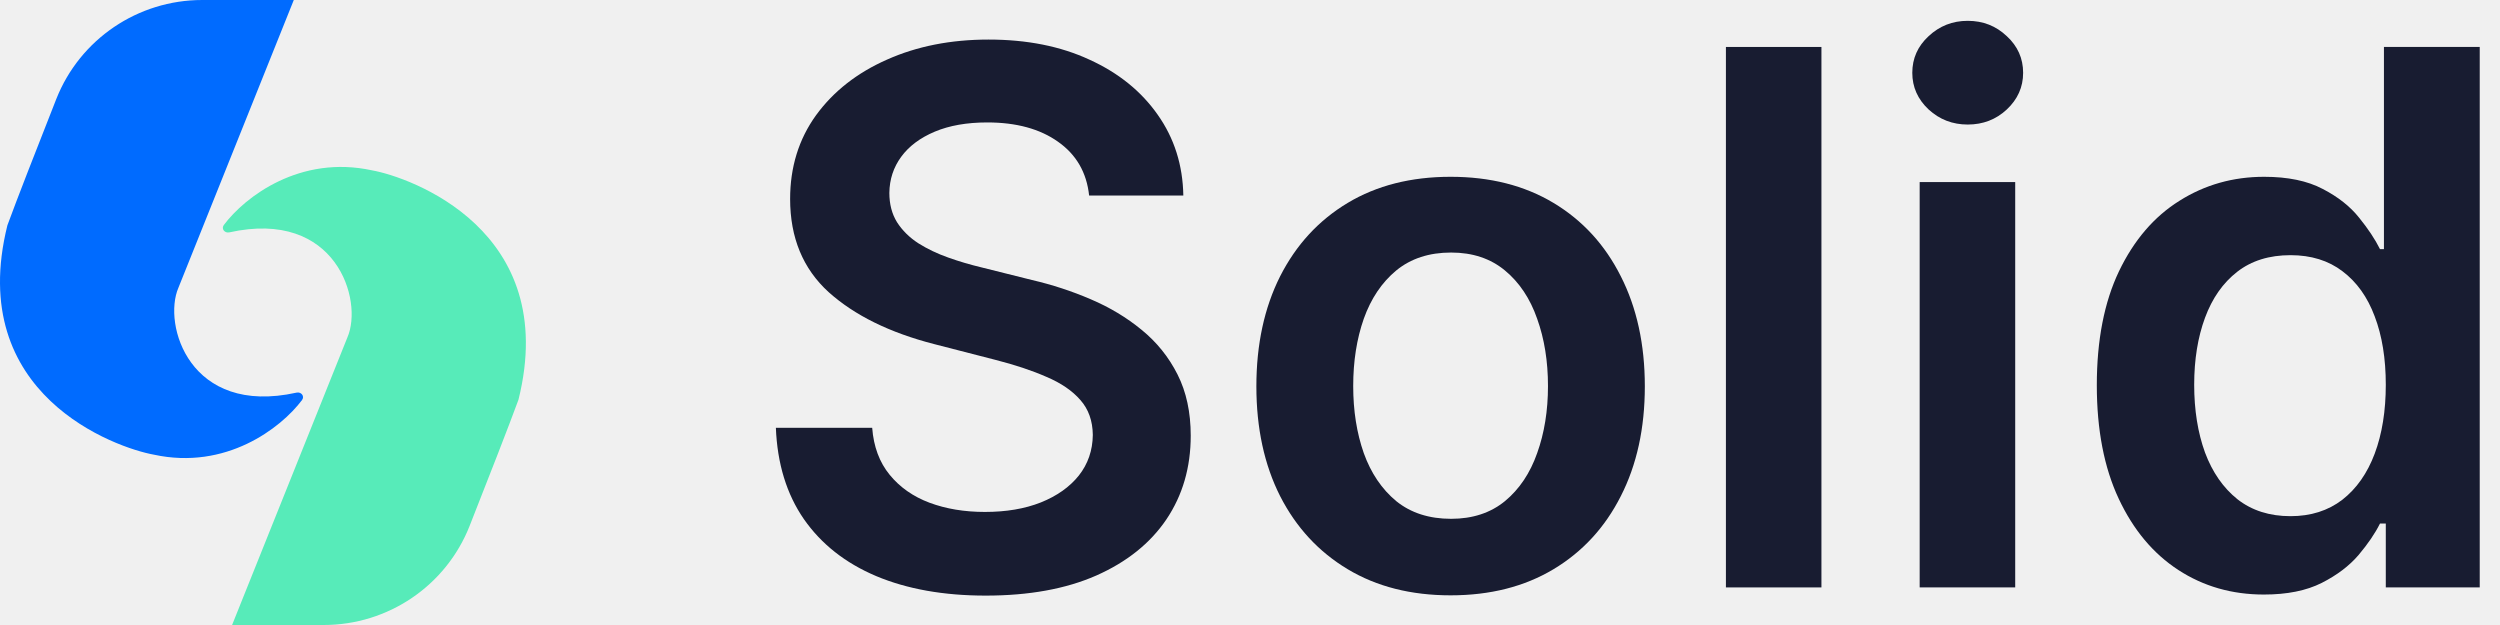
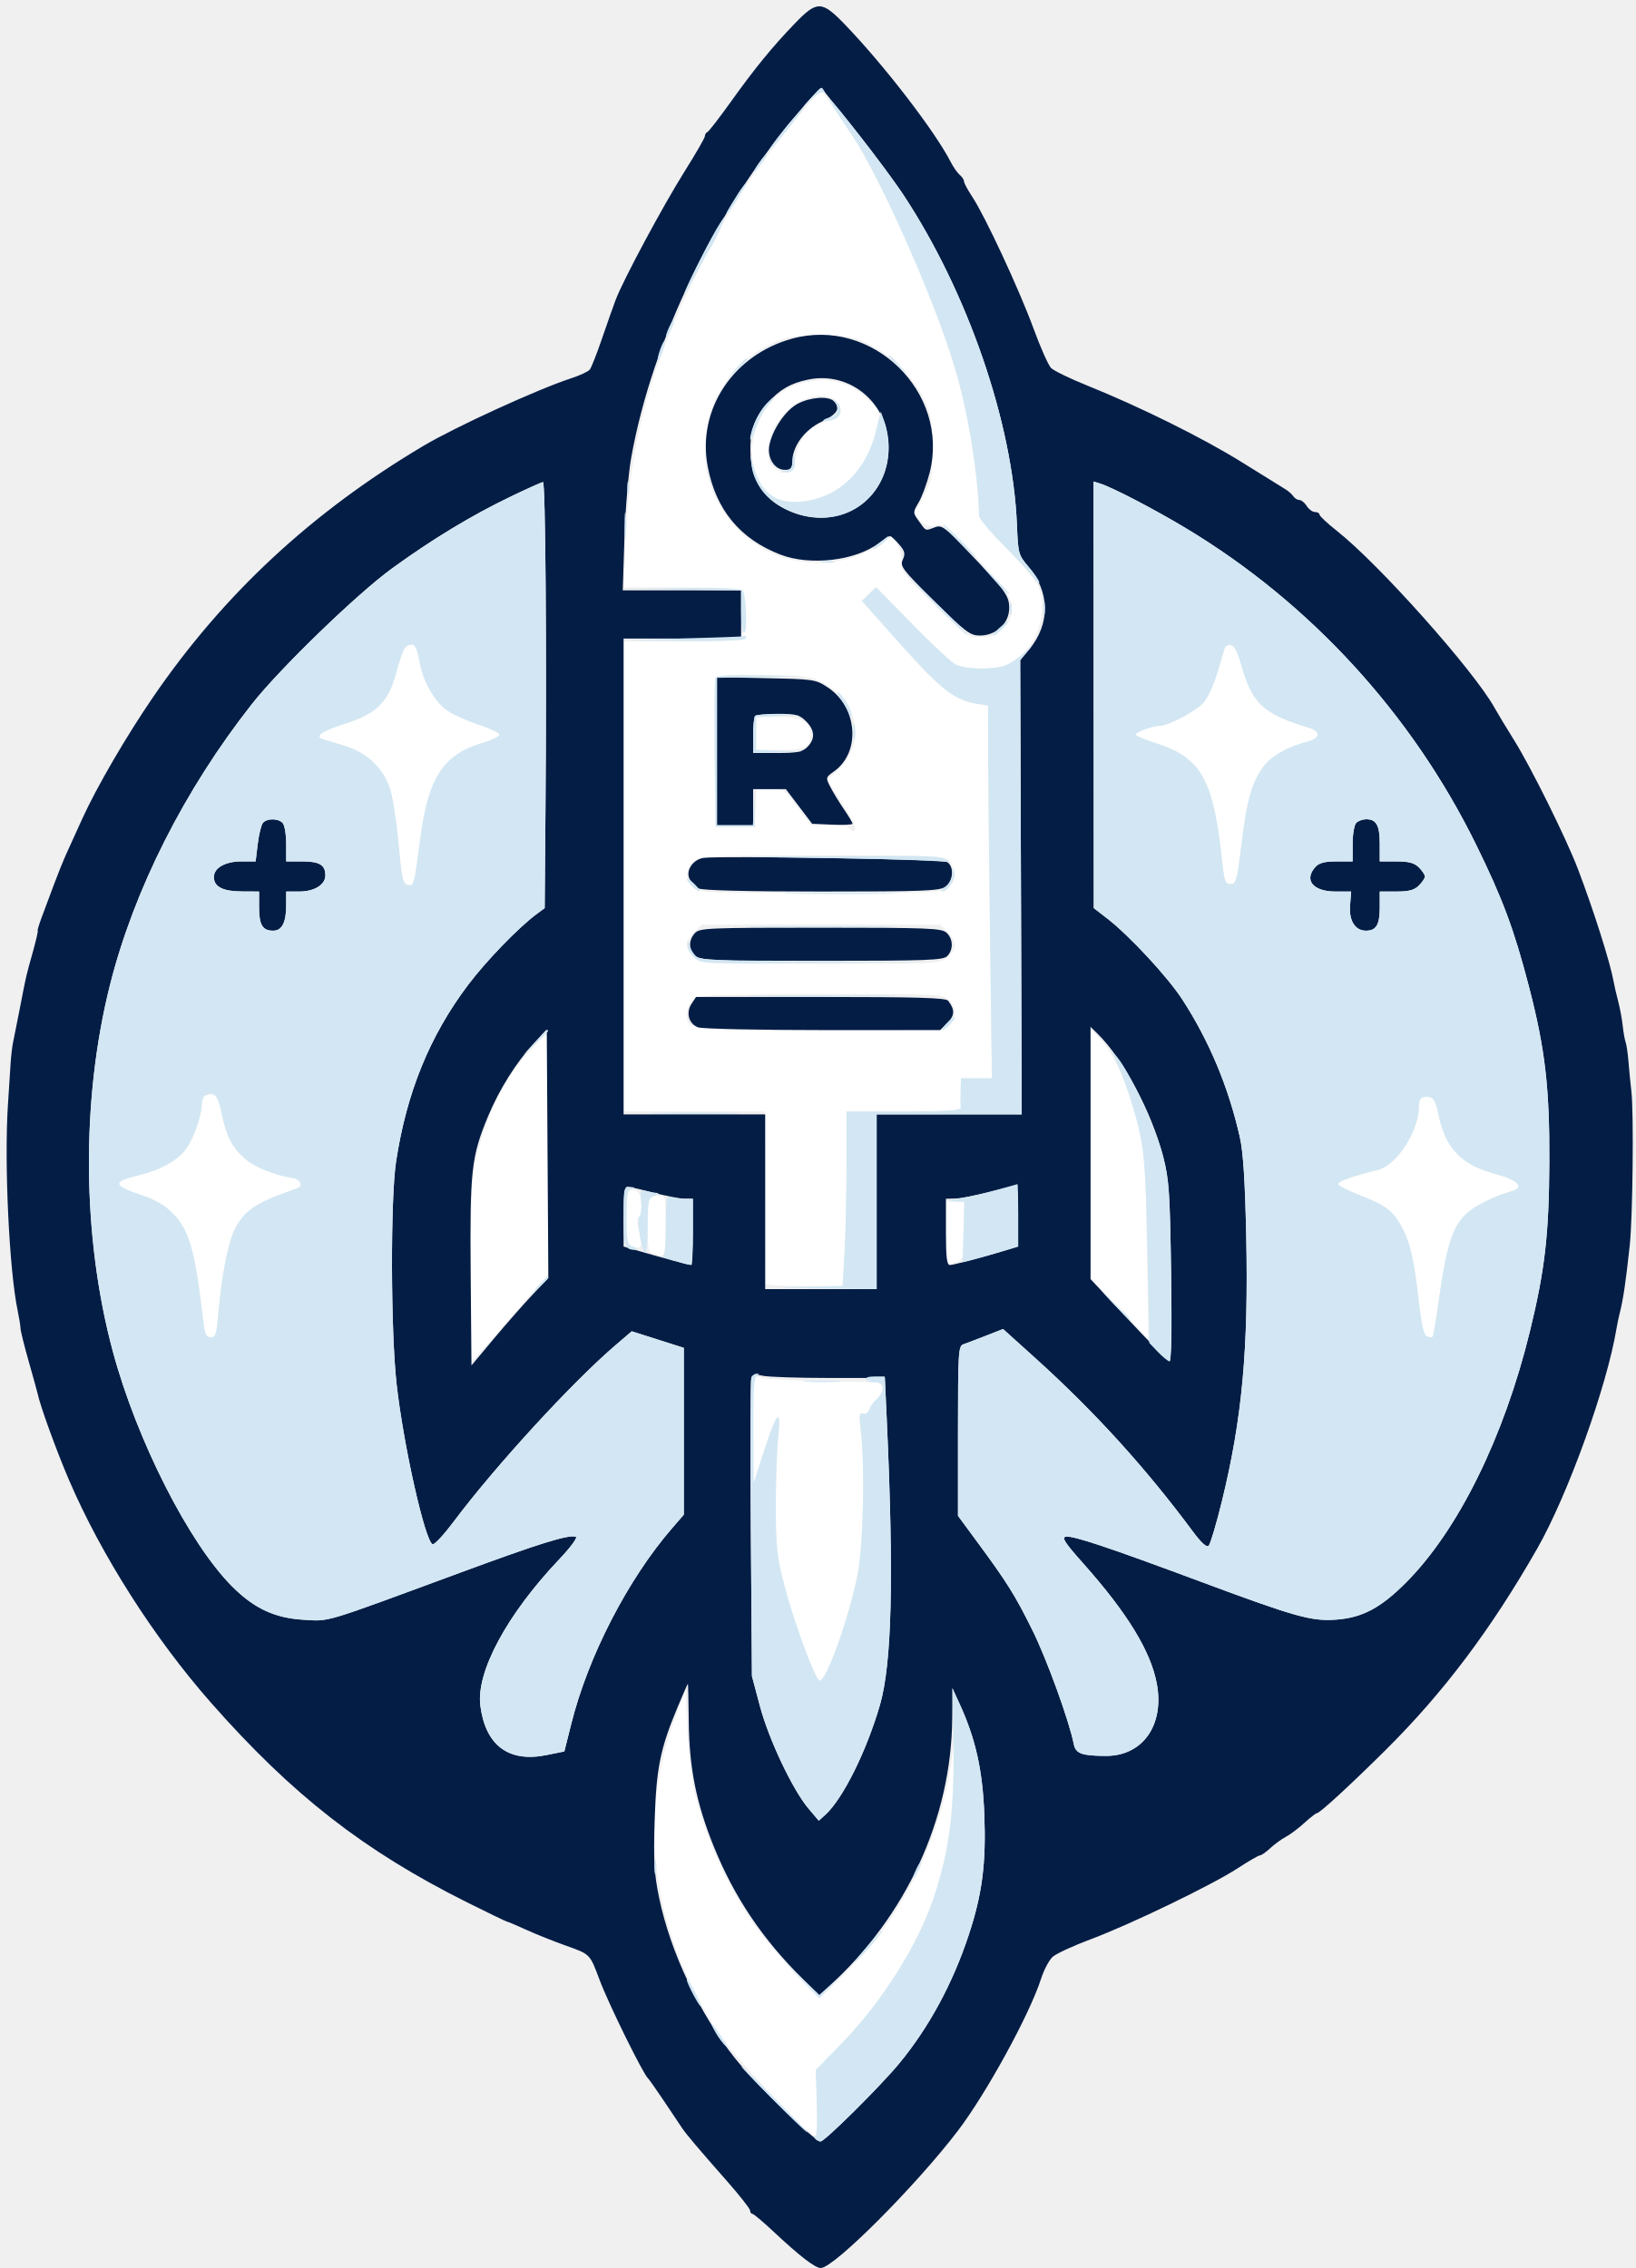
- <svg xmlns="http://www.w3.org/2000/svg" width="120" height="30" viewBox="0 0 120 30" fill="none">
-   <path d="M52.278 9.386C52.16 8.279 51.661 7.418 50.783 6.802C49.913 6.185 48.782 5.877 47.388 5.877C46.409 5.877 45.569 6.025 44.868 6.32C44.167 6.616 43.63 7.017 43.259 7.524C42.887 8.03 42.697 8.609 42.689 9.259C42.689 9.799 42.811 10.268 43.056 10.665C43.31 11.062 43.652 11.4 44.082 11.678C44.513 11.949 44.99 12.177 45.514 12.362C46.037 12.548 46.565 12.704 47.097 12.831L49.529 13.439C50.509 13.667 51.45 13.975 52.354 14.364C53.266 14.752 54.081 15.242 54.799 15.833C55.525 16.424 56.099 17.138 56.521 17.974C56.944 18.81 57.155 19.79 57.155 20.913C57.155 22.433 56.766 23.771 55.989 24.928C55.212 26.077 54.089 26.976 52.62 27.626C51.159 28.268 49.39 28.589 47.312 28.589C45.294 28.589 43.542 28.276 42.056 27.652C40.578 27.027 39.421 26.115 38.585 24.916C37.757 23.716 37.31 22.255 37.242 20.533H41.865C41.933 21.436 42.212 22.188 42.702 22.787C43.191 23.387 43.829 23.835 44.614 24.13C45.408 24.426 46.295 24.573 47.274 24.573C48.296 24.573 49.191 24.422 49.96 24.117C50.737 23.805 51.345 23.374 51.784 22.826C52.223 22.268 52.447 21.618 52.455 20.875C52.447 20.199 52.248 19.642 51.86 19.203C51.471 18.755 50.927 18.384 50.226 18.088C49.533 17.784 48.723 17.514 47.794 17.277L44.842 16.517C42.706 15.968 41.017 15.136 39.775 14.022C38.542 12.899 37.926 11.408 37.926 9.55C37.926 8.022 38.34 6.683 39.167 5.535C40.003 4.386 41.139 3.495 42.575 2.862C44.011 2.22 45.636 1.899 47.452 1.899C49.293 1.899 50.906 2.22 52.291 2.862C53.684 3.495 54.778 4.378 55.571 5.509C56.365 6.633 56.775 7.925 56.8 9.386H52.278Z" fill="#181C31" />
-   <path d="M69.629 28.576C67.729 28.576 66.082 28.158 64.689 27.322C63.295 26.486 62.214 25.317 61.446 23.814C60.686 22.31 60.306 20.554 60.306 18.544C60.306 16.534 60.686 14.773 61.446 13.262C62.214 11.75 63.295 10.576 64.689 9.74C66.082 8.904 67.729 8.486 69.629 8.486C71.529 8.486 73.175 8.904 74.569 9.74C75.962 10.576 77.039 11.75 77.799 13.262C78.567 14.773 78.952 16.534 78.952 18.544C78.952 20.554 78.567 22.31 77.799 23.814C77.039 25.317 75.962 26.486 74.569 27.322C73.175 28.158 71.529 28.576 69.629 28.576ZM69.654 24.903C70.684 24.903 71.546 24.62 72.238 24.054C72.931 23.48 73.446 22.711 73.784 21.749C74.13 20.786 74.303 19.714 74.303 18.531C74.303 17.341 74.13 16.264 73.784 15.301C73.446 14.33 72.931 13.557 72.238 12.983C71.546 12.409 70.684 12.122 69.654 12.122C68.598 12.122 67.72 12.409 67.019 12.983C66.327 13.557 65.807 14.33 65.461 15.301C65.123 16.264 64.954 17.341 64.954 18.531C64.954 19.714 65.123 20.786 65.461 21.749C65.807 22.711 66.327 23.48 67.019 24.054C67.72 24.62 68.598 24.903 69.654 24.903Z" fill="#181C31" />
-   <path d="M87.429 2.254V28.196H82.844V2.254H87.429Z" fill="#181C31" />
-   <path d="M92.144 28.196V8.74H96.73V28.196H92.144ZM94.45 5.978C93.724 5.978 93.099 5.737 92.575 5.256C92.052 4.766 91.79 4.179 91.79 3.495C91.79 2.803 92.052 2.216 92.575 1.735C93.099 1.245 93.724 1 94.45 1C95.185 1 95.809 1.245 96.325 1.735C96.848 2.216 97.11 2.803 97.11 3.495C97.11 4.179 96.848 4.766 96.325 5.256C95.809 5.737 95.185 5.978 94.45 5.978Z" fill="#181C31" />
-   <path d="M108.666 28.538C107.137 28.538 105.769 28.146 104.561 27.36C103.354 26.575 102.4 25.435 101.699 23.94C100.998 22.445 100.647 20.63 100.647 18.493C100.647 16.331 101.002 14.507 101.711 13.021C102.429 11.526 103.396 10.399 104.612 9.639C105.828 8.871 107.184 8.486 108.678 8.486C109.818 8.486 110.756 8.681 111.49 9.069C112.225 9.449 112.808 9.909 113.238 10.45C113.669 10.982 114.003 11.484 114.239 11.957H114.429V2.254H119.027V28.196H114.518V25.131H114.239C114.003 25.604 113.661 26.106 113.213 26.638C112.765 27.162 112.174 27.609 111.44 27.981C110.705 28.352 109.78 28.538 108.666 28.538ZM109.945 24.776C110.916 24.776 111.744 24.514 112.428 23.991C113.112 23.459 113.631 22.72 113.986 21.774C114.34 20.828 114.518 19.726 114.518 18.468C114.518 17.21 114.34 16.116 113.986 15.187C113.64 14.258 113.124 13.536 112.44 13.021C111.765 12.506 110.933 12.248 109.945 12.248C108.923 12.248 108.07 12.514 107.386 13.046C106.702 13.579 106.187 14.313 105.841 15.251C105.495 16.188 105.321 17.26 105.321 18.468C105.321 19.684 105.495 20.769 105.841 21.723C106.195 22.669 106.715 23.417 107.399 23.965C108.091 24.506 108.94 24.776 109.945 24.776Z" fill="#181C31" />
-   <path d="M14.102 0H9.707C6.616 0 3.835 1.881 2.701 4.755C1.758 7.145 0.8 9.599 0.355 10.815C-1.673 18.959 5.567 21.499 7.391 21.825C10.832 22.572 13.475 20.565 14.498 19.201C14.634 19.019 14.459 18.797 14.236 18.846C9.092 19.986 7.801 15.571 8.564 13.812L14.102 0Z" fill="#006BFF" />
-   <path d="M11.14 30L15.536 30C18.626 30 21.407 28.119 22.541 25.245C23.484 22.855 24.442 20.401 24.887 19.185C26.915 11.041 19.675 8.501 17.851 8.175C14.41 7.428 11.767 9.435 10.745 10.799C10.608 10.981 10.783 11.203 11.006 11.154C16.15 10.014 17.441 14.429 16.678 16.188L11.14 30Z" fill="#57EBB9" />
+ <svg xmlns="http://www.w3.org/2000/svg" width="543" height="753">
+   <path d="M267.754 35.25c-13.261 15.822-24.422 31.761-28.922 41.305-1.283 2.72-2.557 5.17-2.832 5.445-1.603 1.603-9.57 18.294-13.852 29.018-9.369 23.468-13.701 44.417-14.539 70.311L207.166 195h19.358c12.063 0 19.595.384 19.988 1.019 1.358 2.198 1.569 13.313.268 14.138-1.031.655-1.026.815.029.828.72.008 1.031.465.691 1.015-.379.613-8.344 1-20.559 1H207v156h47l.118 28.25c.066 15.538.066 28.587 0 29-.065.413 5.663.75 12.729.75h12.847l.649-11.25c.356-6.187.65-19.238.652-29L281 369h19.044c14.655 0 19.006-.288 18.881-1.25-.089-.687-.109-3.163-.043-5.5L319 358h10.271l-.617-46.25c-.339-25.437-.625-53.28-.635-61.872L328 234.256l-3.807-.609c-7.304-1.168-11.908-4.762-25.17-19.647l-12.918-14.5 2.414-2.259 2.413-2.259 11.782 12.111c6.48 6.662 12.998 12.741 14.484 13.51 3.196 1.652 12.498 1.84 16.487.333 9.457-3.573 14.924-16.757 10.921-26.336-.766-1.835-5.491-7.481-10.5-12.547-5.008-5.066-9.108-9.963-9.109-10.882-.013-6.011-2.439-26.136-4.061-33.671-5.945-27.634-25.544-74.074-40.859-96.816C276.12 34.808 272.719 30 272.519 30c-.201 0-2.345 2.362-4.765 5.25m-6.02 76.783c-9.986 2.499-19.467 10.518-24.226 20.489-3.754 7.868-4.601 19.638-1.986 27.611 6.701 20.43 27.007 31.153 47.313 24.986 3.868-1.175 8.388-3.277 10.046-4.672l3.014-2.537 1.765 2.693c.97 1.482 1.65 4.089 1.51 5.795-.226 2.748 1.008 4.358 10.805 14.102 10.836 10.778 11.151 11 15.624 11 3.927 0 4.989-.474 7.596-3.392 2.576-2.883 2.953-3.972 2.512-7.258-.433-3.226-2.308-5.786-11.315-15.443-10.032-10.757-11.007-11.534-13.769-10.982-2.196.44-3.547.055-5.172-1.471l-2.198-2.065 3.123-5.695c2.939-5.356 3.124-6.317 3.124-16.194 0-8.796-.367-11.297-2.264-15.408-3.482-7.55-10.248-14.785-17.409-18.617-5.667-3.031-7.266-3.411-15.327-3.634-4.95-.138-10.694.174-12.766.692m3.141 15.531c-11.638 3.583-18.553 19.034-13.623 30.436 3.323 7.687 8.601 10.003 18.24 8.002 10.257-2.13 18.264-10.638 21.197-22.526l1.62-6.562-3.361-3.468c-6.775-6.99-14.415-8.857-24.073-5.882m2.132 4.99C259.9 135.715 255 142.809 255 149.937c0 3.16.523 4.36 2.451 5.623 3.308 2.167 5.983 1.504 6.329-1.57.898-7.986 4.349-12.49 10.817-14.119 3.577-.901 4.403-1.532 4.403-3.367 0-4.486-6.198-6.528-11.993-3.95M134.288 215.25c-.527.688-1.77 4.334-2.762 8.104-2.548 9.68-6.512 13.628-16.989 16.922-7.607 2.392-10.252 4.237-7.37 5.141.733.23 3.934 1.196 7.113 2.147 7.383 2.208 12.87 7.361 15.151 14.229.918 2.764 2.209 11.023 2.869 18.353 1.021 11.339 1.462 13.378 2.953 13.665 2.187.42 2.185.43 4.238-15.311 2.676-20.506 7.661-28.077 21.052-31.969 3.075-.895 5.427-2.122 5.225-2.728-.202-.606-3.32-2.059-6.928-3.228s-8.229-3.239-10.27-4.6c-3.925-2.618-7.86-9.15-9.021-14.975-1.185-5.941-1.638-7-2.994-7-.721 0-1.741.563-2.267 1.25m272.264-.074c-.244.728-1.374 4.474-2.511 8.324-1.137 3.85-3.181 8.255-4.541 9.79-2.518 2.841-11.698 7.683-14.601 7.7-2.299.014-7.899 2.078-7.899 2.911 0 .388 3.069 1.694 6.819 2.902 15.076 4.855 18.985 11.929 21.937 39.697.647 6.084 1.005 7 2.743 7 1.82 0 2.148-1.215 3.641-13.5 1.777-14.618 3.485-20.508 7.453-25.711 2.601-3.41 8.115-6.491 14.407-8.049 4.296-1.064 4.547-3.374.5-4.602-15.276-4.633-18.922-8.051-22.542-21.138-1.076-3.888-2.241-6.114-3.312-6.324-.909-.178-1.851.272-2.094 1m-169.068 10.006c-.287.747-.4 12.149-.253 25.338l.269 23.98h13l.298-6.25.297-6.25 4.703.029c4.583.029 4.812.18 9.036 6l4.335 5.971h6.332c4.161 0 6.485.429 6.779 1.25.245.688.837.883 1.314.435.889-.834.229-2.183-5.617-11.478l-3.329-5.293 3.22-2.941c9.178-8.382 7.631-21.776-3.286-28.461-4.84-2.964-5.168-3.017-20.748-3.35-12.645-.27-15.934-.065-16.35 1.02M251 243.5v5.5h7.8c8.504 0 10.2-.839 10.2-5.045 0-4.444-2.749-5.955-10.829-5.955H251v5.5m-20.811 42.539c-2.766 2.577-2.801 6.098-.084 8.556 1.996 1.807 4.178 1.905 42.391 1.905 38.211 0 40.395-.098 42.395-1.905 2.656-2.399 2.702-6.002.109-8.595-1.934-1.934-3.333-2-42.311-2-39.186 0-40.373.057-42.5 2.039m.266 23.416c-3.071 3.071-3.113 5.578-.141 8.371 2.296 2.156 2.634 2.174 41.866 2.174 38.498 0 39.62-.055 42.185-2.073 3.291-2.588 3.349-5.304.18-8.472L312.091 307h-79.182l-2.454 2.455m1.045 21.74c-2.614 1.482-3.466 2.823-3.485 5.484-.037 5.345-.238 5.321 44.401 5.321 38.716 0 41.377-.113 42.929-1.829 2.225-2.459 2.087-5.739-.345-8.171-1.934-1.934-3.312-1.999-41.75-1.97-27.74.022-40.354.373-41.75 1.165M362.088 383l.002 41.5 9.554 10 9.554 10-.472-30c-.404-25.635-.776-31.337-2.554-39.187-2.916-12.865-7.599-24.147-12.202-29.388l-3.885-4.425.003 41.5m-184.65-35.793c-8.593 9.082-13.828 18.479-18.102 32.496-2.578 8.457-2.698 9.878-3.091 36.797-.226 15.4-.26 29.749-.077 31.887l.332 3.888 12.761-14.587 12.762-14.587-.262-40.094-.261-40.093-4.062 4.293M68.25 363.651c-.687.284-1.25 1.521-1.25 2.751 0 4.125-3.025 12.475-5.65 15.594-3.085 3.666-8.246 6.46-14.966 8.1-9.365 2.287-9.168 3.436 1.183 6.909 4.002 1.343 7.323 3.322 9.754 5.812 5.619 5.754 7.372 12.039 10.301 36.933.388 3.291.919 4.25 2.354 4.25 1.591 0 1.942-1.096 2.479-7.75.966-11.967 3.263-23.777 5.462-28.088 3.286-6.44 6.864-8.783 20.916-13.697 1.866-.652.894-2.901-1.416-3.278-6.303-1.029-12.87-3.646-15.964-6.362-4.473-3.928-6.298-7.447-7.877-15.194-1.216-5.962-2.332-7.216-5.326-5.98m403.459.973c-.39.39-.709 1.607-.709 2.705 0 8.174-7.344 19.558-13.605 21.09-8.558 2.093-13.467 3.865-13.171 4.753.183.549 3.639 2.285 7.68 3.857 8.422 3.276 10.902 5.29 13.892 11.277 2.498 5.003 3.649 10.361 5.268 24.522.818 7.16 1.616 10.496 2.601 10.874.782.3 1.627.339 1.879.087s1.132-5.37 1.955-11.374c2.756-20.104 4.988-26.481 10.742-30.676 3.179-2.318 8.924-4.972 13.566-6.267 4.399-1.226 2.054-3.697-5.411-5.7-11.397-3.059-16.606-8.503-18.917-19.772-.867-4.226-1.583-5.568-3.095-5.792-1.081-.161-2.285.027-2.675.416M208 403.963c0 8.522.143 9.155 2.25 9.946 2.799 1.051 3.269-.371 1.836-5.559-.721-2.61-.719-3.959.007-4.407.575-.356.902-2.401.726-4.545-.259-3.163-.743-3.958-2.569-4.218-2.192-.311-2.25-.084-2.25 8.783m7.667-6.296c-.367.366-.667 4.589-.667 9.383 0 8.194.135 8.753 2.25 9.32 1.238.331 2.588.609 3 .616.412.008.75-4.486.75-9.986 0-9.81-.044-10-2.333-10-1.284 0-2.634.3-3 .667M314 409.5c0 5.775.196 10.5.435 10.5s1.589-.439 3-.975c2.506-.953 2.565-1.196 2.565-10.5V399h-6v10.5m-63.935 65.125.065 17.875 3.35-10.365c4.367-13.514 5.947-15.188 4.843-5.135-.452 4.125-.812 14.475-.799 23 .021 13.698.351 16.765 2.836 26.383C263.486 538.477 270.724 558 272.084 558c2.28 0 9.444-19.973 12.554-35 1.895-9.158 2.519-35.9 1.116-47.855-.625-5.333-.513-6.266.699-5.801.852.327 1.681-.191 2.021-1.263.318-1 1.466-2.621 2.552-3.604 2.728-2.469 2.579-5.459-.276-5.544-1.238-.037-9.45-.2-18.25-.363-8.8-.163-17.463-.639-19.25-1.058l-3.25-.762.065 17.875M224.279 570c-13.015 34.352-7.769 71.944 14.737 105.593 4.756 7.112 27.242 31.341 30.988 33.391 1.308.716 1.457-.65 1.146-10.448l-.357-11.271 8.647-8.883c16.635-17.086 28.972-38.836 33.682-59.382 2.133-9.303 2.887-15.885 3.322-29 .378-11.402.305-12.373-.471-6.247-2.512 19.816-11.185 41.209-23.355 57.605C287.453 648.317 273.424 663 271.94 663c-1.056 0-14.363-14.394-19.386-20.97-9.592-12.554-17.885-30.11-21.744-46.03-1.202-4.954-2.322-13.923-2.686-21.5l-.624-13-3.221 8.5" fill="#fff" fill-rule="evenodd" />
+   <path d="M263.887 7.75c-7.484 7.754-13.326 14.906-21.44 26.25-3.737 5.225-7.167 9.65-7.621 9.833-.454.184-.826.787-.826 1.341 0 .555-3.019 5.805-6.709 11.667-7.15 11.362-20.392 36.027-22.902 42.659-.832 2.2-2.898 8.05-4.589 13-1.692 4.95-3.499 9.538-4.015 10.195-.516.658-3.267 1.951-6.112 2.875-11.09 3.602-38.414 16.101-49.173 22.494-37.057 22.019-66.337 49.246-89.727 83.436-8.93 13.053-18.708 29.866-23.499 40.405a8578.18 8578.18 0 0 0-5.262 11.595c-.995 2.2-2.813 6.7-4.039 10-1.227 3.3-3.034 8.137-4.015 10.75-.982 2.613-1.628 4.75-1.435 4.75.192 0-.562 3.262-1.676 7.25-2.3 8.232-2.111 7.408-4.302 18.75-.904 4.675-1.889 9.625-2.19 11-.302 1.375-.676 4.525-.832 7-.155 2.475-.561 8.775-.902 14-1.25 19.198.447 54.879 3.243 68.154.503 2.39.926 5.021.94 5.846.013.825 1.24 5.775 2.726 11 1.485 5.225 2.794 9.95 2.908 10.5.877 4.227 6.248 19.044 10.463 28.866 10.718 24.98 28.333 52.606 47.193 74.015 26.954 30.596 50.747 49.14 84.982 66.232 7.036 3.513 12.991 6.387 13.234 6.387.243 0 3.085 1.208 6.316 2.683 3.231 1.476 9.222 3.873 13.314 5.327 8.04 2.857 7.838 2.649 11.149 11.49 2.922 7.804 14.42 31.157 16.001 32.499.324.276 2.799 3.803 5.5 7.838 2.7 4.036 5.36 8.009 5.91 8.829 1.34 1.997 5.439 6.833 14.75 17.4 4.262 4.838 7.75 9.277 7.75 9.865 0 .588.338 1.079.75 1.091.412.012 3.413 2.518 6.667 5.57 9.088 8.521 14.117 12.408 16.054 12.408 4.326 0 31.62-27.342 45.521-45.6 9.445-12.407 23.799-38.637 27.557-50.359.963-3.003 2.713-6.317 3.889-7.364 1.177-1.048 6.847-3.665 12.601-5.816 13.245-4.951 40.354-18.051 48.863-23.611 3.578-2.338 6.882-4.25 7.345-4.25.462 0 2.007-1.082 3.433-2.404 1.426-1.322 3.744-3.009 5.152-3.75 1.407-.74 4.159-2.806 6.114-4.591 1.955-1.785 3.837-3.248 4.182-3.25.949-.007 11.016-9.26 22.852-21.005 19.167-19.019 34.981-40.044 50.302-66.876 10.167-17.806 23.158-53.889 26.327-73.124a72.268 72.268 0 0 1 1.046-5c1.174-4.627 1.959-9.935 3.328-22.5 1.005-9.224 1.377-44.015.547-51.167a340.555 340.555 0 0 1-.962-9.833c-.221-2.75-.648-5.675-.95-6.5-.303-.825-.74-3.3-.974-5.5-.233-2.2-.902-5.8-1.486-8-.585-2.2-1.263-5.145-1.507-6.545-1.074-6.158-6.701-23.905-11.875-37.455-3.951-10.346-15.702-34.04-21.326-43-2.417-3.85-5.269-8.575-6.338-10.5-6.871-12.372-38.41-47.768-52.362-58.763-3.162-2.493-5.75-4.916-5.75-5.385 0-.468-.671-.852-1.492-.852-.82 0-2.053-.9-2.74-2-.687-1.1-1.793-2-2.459-2-.665 0-1.569-.562-2.009-1.25-.44-.687-1.7-1.782-2.8-2.432-1.1-.65-7.45-4.59-14.11-8.755-12.784-7.995-33.88-18.47-51.39-25.519-5.775-2.325-11.23-4.973-12.121-5.885-.892-.913-3.517-6.834-5.834-13.159-4.695-12.817-16.065-37.269-20.295-43.645-1.512-2.28-2.75-4.587-2.75-5.128 0-.54-.634-1.508-1.408-2.151-.774-.642-2.147-2.61-3.05-4.372-5.197-10.137-21.986-31.96-34.97-45.454-7.781-8.086-9.318-8.132-16.685-.5m1.951 28.618C237.793 69.105 216.519 112.783 209.519 152c-.933 5.225-1.942 17.263-2.244 26.75l-.548 17.25H246v16h-39v158h47v58h37v-58h48.159l-.253-75.378-.253-75.378 3.032-3.678c6.998-8.49 6.86-19.065-.36-27.499-3.226-3.769-3.369-4.293-3.751-13.744-1.357-33.613-16.14-76.765-37.437-109.285-3.048-4.653-10.063-14.096-15.589-20.983-5.527-6.886-10.531-13.145-11.122-13.907-.856-1.106-2.389.151-7.588 6.22m-2.951 76.083c-19.482 5.372-31.46 23.462-27.993 42.278 2.661 14.44 10.753 24.267 24.228 29.424 9.826 3.76 24.781 2.024 32.561-3.779 1.751-1.306 3.46-2.374 3.798-2.374.338 0 1.665 1.221 2.949 2.713 1.946 2.263 2.154 3.106 1.253 5.084-1.001 2.195-.227 3.215 10.453 13.787C320.533 209.876 322.022 211 325.258 211c5.435 0 9.742-4.037 9.742-9.132 0-4.246-1.308-5.983-15.847-21.038-5.746-5.951-6.703-6.572-8.862-5.75-3.183 1.21-2.861 1.333-5.235-2.002-2.08-2.92-2.08-2.924-.108-6.266 1.086-1.839 2.717-6.246 3.625-9.792 6.847-26.726-18.99-51.931-45.686-44.569m5.439 13.563c-5.876 1.205-9.428 3.25-13.53 7.791-4.605 5.097-6.113 9.874-5.61 17.773.514 8.078 4.136 13.683 11.189 17.312 16.63 8.558 34.625-2.027 34.625-20.367 0-14.596-12.757-25.361-26.674-22.509m-3.536 8.033c-3.985 2.105-8.347 8.489-9.401 13.76-.829 4.141 1.711 8.193 5.134 8.193 2.032 0 2.48-.495 2.493-2.75.031-5.099 4.018-10.528 9.73-13.25 5.228-2.491 6.399-4.455 4.054-6.8-1.794-1.794-7.812-1.369-12.01.847m-95.29 30.837c-12.905 6.195-25.991 14.118-39.336 23.816-11.667 8.479-37.251 33.239-46.528 45.03-22.382 28.445-39.143 61.606-47.102 93.192-9.668 38.367-9.322 83.724.93 121.8 7.958 29.561 25.335 63.765 39.654 78.053 7.312 7.297 14.127 10.454 23.772 11.012 8.687.503 5.741 1.391 51.61-15.551 26.502-9.789 36.248-12.82 38.649-12.02.678.226-1.774 3.548-5.602 7.588-17.344 18.305-27.577 37.364-26.089 48.591 1.744 13.155 9.42 18.855 21.958 16.307l5.916-1.202 2.337-9.319c5.596-22.305 18.768-47.855 33.372-64.728l3.959-4.575-.005-27.689-.004-27.689-8.64-2.748-8.64-2.748-5.195 4.438c-14.534 12.417-40.126 40.31-53.987 58.842-3.203 4.282-6.313 7.621-6.913 7.421-2.489-.829-9.697-32.868-11.969-53.205-1.959-17.529-2.059-61.494-.168-73.871 3.503-22.927 11.164-41.718 23.903-58.629 6.005-7.971 16.762-19.09 22.771-23.537l2.653-1.963.265-33c.421-52.427-.004-108.504-.821-108.458-.412.023-5.25 2.201-10.75 4.842m193.538 65.799.038 70.817 4.523 3.5c7.325 5.668 20.086 19.451 24.902 26.895 8.938 13.818 15.281 29.002 19.048 45.605 1.126 4.96 1.747 14.579 2.133 33 .783 37.335-1.349 60.514-8.092 87.997-1.845 7.517-3.81 14.123-4.367 14.68-.685.685-2.421-.882-5.352-4.831-15.622-21.053-32.627-39.767-52.138-57.38l-10.767-9.72-5.733 2.245c-3.153 1.234-6.521 2.514-7.483 2.845-1.611.553-1.75 2.838-1.75 28.768v28.166l6.345 8.615c10.075 13.678 12.516 17.58 18.347 29.325 4.783 9.633 12.192 30.049 13.762 37.921.614 3.079 2.703 3.836 10.648 3.855 12.241.03 19.493-10.301 16.885-24.055-2.046-10.788-9.808-23.451-24.476-39.931-6.07-6.819-7.195-8.559-5.692-8.799 2.433-.389 13.8 3.409 45.302 15.138 31.008 11.545 36.35 13.03 44.565 12.386 8.566-.671 14.596-3.873 22.891-12.157 17.423-17.4 32.688-48.348 41.325-83.781 4.913-20.158 6.275-32.032 6.395-55.787.126-24.703-1.39-37.771-6.786-58.5-4.938-18.972-8.696-29.068-17.496-47-21.355-43.518-55.202-80.422-96.515-105.228-10.344-6.21-24.318-13.486-28.25-14.708l-2.25-.699.038 70.818M238 249.414V274h12v-12h10.859l4.365 5.75 4.365 5.75 6.706.296c3.688.162 6.705.018 6.705-.32 0-.339-1.287-2.497-2.859-4.796-1.573-2.299-3.595-5.614-4.493-7.367-1.614-3.149-1.6-3.211 1.236-5.23 8.916-6.349 7.801-21.289-2.077-27.832-4.039-2.675-4.606-2.76-20.481-3.087L238 224.828v24.586m12.667-11.747c-.367.366-.667 3.291-.667 6.5V250h8c6.667 0 8.333-.333 10-2 2.675-2.675 2.521-5.57-.455-8.545-2.13-2.131-3.363-2.455-9.333-2.455-3.783 0-7.179.3-7.545.667M87.246 273.25c-.55.688-1.312 3.837-1.695 7l-.695 5.75h-4.705c-5.384 0-9.151 2.139-9.151 5.196 0 3.218 2.946 4.737 9.25 4.772L86 296v5.3c0 5.77 1.169 7.7 4.665 7.7 2.928 0 4.335-2.737 4.335-8.434V296h4.277c5.074 0 8.723-2.241 8.723-5.357 0-3.473-1.939-4.643-7.7-4.643H95v-5.8c0-3.19-.54-6.34-1.2-7-1.566-1.566-5.285-1.538-6.554.05m362.954-.05c-.66.66-1.2 3.81-1.2 7v5.8h-5.345c-3.908 0-5.79.492-7 1.829-3.935 4.348-.812 8.171 6.674 8.171h5.185l-.362 4.555c-.409 5.148 1.661 8.445 5.303 8.445 3.374 0 4.545-1.984 4.545-7.7V296h5.5c4.167 0 5.985-.485 7.5-2 1.1-1.1 2-2.45 2-3 0-.55-.9-1.9-2-3-1.515-1.515-3.333-2-7.5-2H458v-5.8c0-6.172-1.113-8.2-4.5-8.2-1.155 0-2.64.54-3.3 1.2m-216.472 11.619c-3.686.423-6.282 4.277-4.776 7.091.602 1.124 1.954 2.504 3.005 3.067 1.209.647 16.191 1.023 40.755 1.023 33.537 0 39.147-.213 41.065-1.557 2.744-1.921 3.029-6.942.473-8.308-1.608-.858-74.18-2.045-80.522-1.316m-3.073 25.01c-2.171 2.399-2.1 5.458.174 7.516 1.637 1.482 6.018 1.655 41.928 1.655 35.121 0 40.295-.195 41.672-1.571 2.107-2.108 1.987-5.743-.258-7.774-1.637-1.482-6.013-1.655-41.845-1.655-37.497 0-40.12.115-41.671 1.829m-1.098 23.443c-1.946 2.971-.94 6.632 2.145 7.805 1.335.508 19.969.923 41.409.923h38.98l2.444-2.444c2.416-2.416 2.465-4.362.187-7.306-.746-.964-10.42-1.25-42.321-1.25h-41.355l-1.489 2.272M362 382.798v41.879l12.539 13.412c6.896 7.376 13.011 13.574 13.589 13.774.727.251.916-8.871.611-29.5-.392-26.598-.68-30.792-2.633-38.363-3.81-14.766-13.22-32.396-21.772-40.79L362 340.919v41.879m-184.775-36.427c-5.916 6.419-11.486 15.302-15.223 24.279-5.538 13.302-6.06 18.013-5.766 52.025l.264 30.665 7.467-8.92c4.106-4.906 9.849-11.441 12.761-14.522l5.294-5.602-.261-41.282-.261-41.281-4.275 4.638M329 395.659c-4.675 1.188-9.962 2.2-11.75 2.25L314 398v11c0 8.469.305 11 1.326 11 1.708 0 21.577-5.569 22.242-6.235.278-.277.376-4.951.218-10.385l-.286-9.88-8.5 2.159m-122 8.27v9.929l5.75 1.681c6.591 1.927 16.132 4.461 16.799 4.461.248 0 .451-4.95.451-11v-11l-2.75-.017c-1.512-.01-6.125-.902-10.25-1.983s-8.062-1.973-8.75-1.983c-.917-.012-1.25 2.626-1.25 9.912m42.394 53.488c-.292.76-.364 23.364-.16 50.232l.37 48.851 2.666 10c2.959 11.095 10.896 27.823 16.133 33.998l3.391 3.998 2.162-1.956c5.798-5.247 13.673-21.081 18.141-36.477 3.98-13.71 4.659-42.451 2.249-95.063l-.619-13.5h-18.614c-10.237 0-20.093-.33-21.901-.733-2.399-.534-3.432-.358-3.818.65m-24.45 109.333c-5.789 13.836-7.097 20.306-7.635 37.75-.413 13.412-.172 17.556 1.493 25.621 3.708 17.965 13.461 38.564 25.253 53.335 6.639 8.316 26.394 27.544 28.299 27.544 1.407 0 19.979-18.424 26.208-26 9.819-11.942 17.612-26.333 22.931-42.349 4.571-13.763 5.893-23.998 5.237-40.537-.573-14.433-2.889-24.791-8.097-36.203l-2.469-5.411-.082 10.14c-.267 33.041-15.218 65.538-40.86 88.811l-3.252 2.951-5.55-5.451c-13.257-13.019-22.809-27.271-29.59-44.146-5.709-14.211-8.031-25.845-8.194-41.05-.075-7.01-.207-12.747-.293-12.75-.086-.003-1.616 3.482-3.399 7.745" fill="#041d45" fill-rule="evenodd" />
+   <path d="M269.437 32.25 266.5 35.5l3.069-2.764c1.688-1.52 3.448-2.42 3.911-2 .462.42.517.202.121-.486-.95-1.651-.799-1.723-4.164 2m7.328 3.514c.954 1.52 3.681 5.594 6.058 9.053 8.483 12.341 26.827 53.45 33.548 75.183 4.674 15.112 8.6 38.423 8.626 51.214.001.942 3.491 5.182 7.753 9.42 4.262 4.239 8.762 9.068 10 10.731 1.238 1.663 2.25 2.567 2.25 2.009 0-.558-1.581-2.862-3.514-5.12-3.416-3.99-3.526-4.383-3.912-13.931-1.369-33.903-16.375-77.455-37.839-109.823-5.516-8.318-23.407-31.5-24.311-31.5-.217 0 .386 1.244 1.341 2.764m-12.901 2.986c-3.456 3.785-9.136 11.25-8.561 11.25.26 0 3.017-3.15 6.127-7 5.773-7.145 6.945-9.192 2.434-4.25M252 54c-1.175 1.65-1.911 3-1.636 3 .275 0 1.461-1.35 2.636-3s1.911-3 1.636-3c-.275 0-1.461 1.35-2.636 3m-7.308 10.75c-3.583 5.76-3.845 6.25-3.337 6.25.26 0 1.858-2.25 3.55-5 1.692-2.75 2.861-5 2.598-5-.263 0-1.528 1.688-2.811 3.75m-6.976 11.5c-3.693 6.346-10.89 20.909-10.516 21.283.179.179 2.12-3.13 4.313-7.353 2.193-4.224 4.212-7.905 4.487-8.18.799-.799 5.015-10 4.582-10-.216 0-1.505 1.912-2.866 4.25m-15.554 32.293c-1.675 3.677-1.355 4.462.456 1.119.846-1.562 1.351-3.026 1.123-3.255-.229-.228-.939.733-1.579 2.136m-3.051 7.568c-.616 1.767-.945 3.388-.731 3.602.214.214.893-1.057 1.509-2.824.616-1.767.945-3.388.731-3.602-.214-.214-.893 1.057-1.509 2.824M295 118.313c0 .172 1.462 1.635 3.25 3.25l3.25 2.937-2.937-3.25c-2.738-3.029-3.563-3.71-3.563-2.937m-50.563 3.937-2.937 3.25 3.25-2.937c1.787-1.615 3.25-3.078 3.25-3.25 0-.773-.825-.092-3.563 2.937m9.785 12.014c-2.418 2.574-5.238 8.798-5.189 11.454.018.98.854-.596 1.858-3.502 1.004-2.907 2.867-6.394 4.141-7.75 1.274-1.356 2.092-2.466 1.817-2.466-.275 0-1.457 1.019-2.627 2.264m22.528-1.266c2.072 2.324 1.475 4.908-1.297 5.603-1.4.352-2.353.832-2.118 1.068.236.235 1.607.133 3.047-.229 3.111-.781 3.6-4.452.868-6.519-1.489-1.127-1.563-1.115-.5.077m13.948 10.443c-2.98 12.073-11.103 20.539-21.736 22.65-10.405 2.066-16.354-1.584-18.913-11.604l-1.018-3.987.46 3.984c1.045 9.058 10.347 16.515 21.619 17.33 13.456.974 24.046-9.562 23.814-23.69-.042-2.543-.633-6.165-1.314-8.048l-1.237-3.423-1.675 6.788m-27.562 9.239c-.105 2.448-.654 3.281-2.386 3.614l-2.25.434 2.281.136c2.568.153 3.59-1.603 2.934-5.041-.344-1.807-.473-1.617-.579.857M208.232 162c0 1.925.206 2.713.457 1.75.252-.963.252-2.537 0-3.5-.251-.963-.457-.175-.457 1.75m-38.732 2.884c-12.905 6.195-25.991 14.118-39.336 23.816-11.667 8.479-37.251 33.239-46.528 45.03-22.382 28.445-39.143 61.606-47.102 93.192-9.668 38.367-9.322 83.724.93 121.8 7.958 29.561 25.335 63.765 39.654 78.053 7.312 7.297 14.127 10.454 23.772 11.012 8.687.503 5.741 1.391 51.61-15.551 26.502-9.789 36.248-12.82 38.649-12.02.678.226-1.774 3.548-5.602 7.588-17.344 18.305-27.577 37.364-26.089 48.591 1.744 13.155 9.42 18.855 21.958 16.307l5.916-1.202 2.337-9.319c5.596-22.305 18.768-47.855 33.372-64.728l3.959-4.575-.005-27.689-.004-27.689-8.64-2.748-8.64-2.748-5.195 4.438c-14.534 12.417-40.126 40.31-53.987 58.842-3.203 4.282-6.313 7.621-6.913 7.421-2.489-.829-9.697-32.868-11.969-53.205-1.959-17.529-2.059-61.494-.168-73.871 3.503-22.927 11.164-41.718 23.903-58.629 6.005-7.971 16.762-19.09 22.771-23.537l2.653-1.963.265-33c.421-52.427-.004-108.504-.821-108.458-.412.023-5.25 2.201-10.75 4.842m193.538 65.799.038 70.817 4.523 3.5c7.325 5.668 20.086 19.451 24.902 26.895 8.938 13.818 15.281 29.002 19.048 45.605 1.126 4.96 1.747 14.579 2.133 33 .783 37.335-1.349 60.514-8.092 87.997-1.845 7.517-3.81 14.123-4.367 14.68-.685.685-2.421-.882-5.352-4.831-15.622-21.053-32.627-39.767-52.138-57.38l-10.767-9.72-5.733 2.245c-3.153 1.234-6.521 2.514-7.483 2.845-1.611.553-1.75 2.838-1.75 28.768v28.166l6.345 8.615c10.075 13.678 12.516 17.58 18.347 29.325 4.783 9.633 12.192 30.049 13.762 37.921.614 3.079 2.703 3.836 10.648 3.855 12.241.03 19.493-10.301 16.885-24.055-2.046-10.788-9.808-23.451-24.476-39.931-6.07-6.819-7.195-8.559-5.692-8.799 2.433-.389 13.8 3.409 45.302 15.138 31.008 11.545 36.35 13.03 44.565 12.386 8.566-.671 14.596-3.873 22.891-12.157 17.423-17.4 32.688-48.348 41.325-83.781 4.913-20.158 6.275-32.032 6.395-55.787.126-24.703-1.39-37.771-6.786-58.5-4.938-18.972-8.696-29.068-17.496-47-21.355-43.518-55.202-80.422-96.515-105.228-10.344-6.21-24.318-13.486-28.25-14.708l-2.25-.699.038 70.818M207.328 174.5c.005 3.85.185 5.302.402 3.228.216-2.075.213-5.225-.008-7-.221-1.776-.398-.078-.394 3.772m110.672 5c2.987 3.025 5.657 5.5 5.932 5.5.275 0-1.945-2.475-4.932-5.5s-5.657-5.5-5.932-5.5c-.275 0 1.945 2.475 4.932 5.5m-26.5 1.125c-1.798 1.53-2.166 2.138-.918 1.518 1.833-.91 5.271-4.202 4.29-4.107-.204.02-1.722 1.185-3.372 2.589m-18.738 6.082c1.244.239 3.044.23 4-.02s-.062-.446-2.262-.435c-2.2.011-2.982.216-1.738.455m57.288 5.846c2.447 2.779 4.653 4.9 4.902 4.715.248-.186-1.754-2.46-4.45-5.053L325.6 187.5l4.45 5.053m-20.339 7.424c6.166 6.289 11.341 11.229 11.5 10.979.159-.251-4.886-5.396-11.211-11.434l-11.5-10.979 11.211 11.434m-83.461-4.228 19.75.293v6.979c0 4.167.419 6.979 1.041 6.979 1.101 0 .649-12.074-.523-13.971-.409-.662-7.659-.948-20.327-.801l-19.691.227 19.75.294m62.056 1.561-2.195 2.19 12.916 14.5c13.258 14.886 17.861 18.479 25.166 19.647l3.807.609.019 15.622c.01 8.592.296 36.435.635 61.872l.617 46.25H319l-.118 4.25c-.066 2.337-.046 4.813.043 5.5.125.962-4.226 1.25-18.881 1.25H281l-.005 17.75c-.002 9.762-.295 22.8-.651 28.972l-.646 11.222-13.099.31c-11.238.265-10.435.34 5.651.528L291 428v-58h48.159l-.253-75.5-.254-75.501 2.415-2.749c1.934-2.204 1.721-2.117-1.076.439-1.92 1.753-4.758 3.666-6.306 4.25-3.992 1.505-13.293 1.315-16.487-.336-1.486-.769-8-6.844-14.475-13.5-6.475-6.657-11.874-12.076-11.998-12.043-.124.034-1.212 1.046-2.419 2.25m57.966 4.69c0 2.475.195 3.488.434 2.25.238-1.238.238-3.262 0-4.5-.239-1.238-.434-.225-.434 2.25m-11.04 0c0 1.925.206 2.713.457 1.75.252-.963.252-2.537 0-3.5-.251-.963-.457-.175-.457 1.75m-3.538 6.532c-1.543 1.357-2.409 2.468-1.924 2.468.485 0 1.938-1.125 3.23-2.5 2.989-3.181 2.328-3.165-1.306.032M226.5 212l-20 .564 20.191.218c12.623.136 20.423-.157 20.809-.782.34-.55.254-.902-.191-.782s-9.809.472-20.809.782m-92.212 3.25c-.527.688-1.77 4.334-2.762 8.104-2.548 9.68-6.512 13.628-16.989 16.922-7.607 2.392-10.252 4.237-7.37 5.141.733.23 3.934 1.196 7.113 2.147 7.383 2.208 12.87 7.361 15.151 14.229.918 2.764 2.209 11.023 2.869 18.353 1.021 11.339 1.462 13.378 2.953 13.665 2.187.42 2.185.43 4.238-15.311 2.676-20.506 7.661-28.077 21.052-31.969 3.075-.895 5.427-2.122 5.225-2.728-.202-.606-3.32-2.059-6.928-3.228s-8.229-3.239-10.27-4.6c-3.925-2.618-7.86-9.15-9.021-14.975-1.185-5.941-1.638-7-2.994-7-.721 0-1.741.563-2.267 1.25m272.264-.074c-.244.728-1.374 4.474-2.511 8.324-1.137 3.85-3.181 8.255-4.541 9.79-2.518 2.841-11.698 7.683-14.601 7.7-2.299.014-7.899 2.078-7.899 2.911 0 .388 3.069 1.694 6.819 2.902 15.076 4.855 18.985 11.929 21.937 39.697.647 6.084 1.005 7 2.743 7 1.82 0 2.148-1.215 3.641-13.5 1.777-14.618 3.485-20.508 7.453-25.711 2.601-3.41 8.115-6.491 14.407-8.049 4.296-1.064 4.547-3.374.5-4.602-15.276-4.633-18.922-8.051-22.542-21.138-1.076-3.888-2.241-6.114-3.312-6.324-.909-.178-1.851.272-2.094 1M237.45 225.27c-.268.698-.366 12.061-.219 25.25l.269 23.98h13l.071-6 .072-6-.369 5.75-.369 5.75H238v-48.947l14.75-.305 14.75-.306-14.781-.221c-11.191-.167-14.9.087-15.269 1.049m41.929 7.146c1.441 2.125 2.621 4.325 2.621 4.89 0 .565.258.769.574.454.771-.772-2.026-6.06-4.129-7.806-.928-.77-.508.338.934 2.462m-28.712 5.251c-.367.366-.667 3.291-.667 6.5V250l8.25-.201 8.25-.201-7.75-.341-7.75-.341v-10.828l7.25-.345 7.25-.346-7.083-.198c-3.896-.11-7.384.101-7.75.468M283.272 243c0 2.475.195 3.488.434 2.25.238-1.238.238-3.262 0-4.5-.239-1.238-.434-.225-.434 2.25M87.246 273.25c-.55.688-1.312 3.837-1.695 7l-.695 5.75h-4.705c-5.384 0-9.151 2.139-9.151 5.196 0 3.218 2.946 4.737 9.25 4.772L86 296v5.3c0 5.77 1.169 7.7 4.665 7.7 2.928 0 4.335-2.737 4.335-8.434V296h4.277c5.074 0 8.723-2.241 8.723-5.357 0-3.473-1.939-4.643-7.7-4.643H95v-5.8c0-3.19-.54-6.34-1.2-7-1.566-1.566-5.285-1.538-6.554.05m362.954-.05c-.66.66-1.2 3.81-1.2 7v5.8h-5.345c-3.908 0-5.79.492-7 1.829-3.935 4.348-.812 8.171 6.674 8.171h5.185l-.362 4.555c-.409 5.148 1.661 8.445 5.303 8.445 3.374 0 4.545-1.984 4.545-7.7V296h5.5c4.167 0 5.985-.485 7.5-2 1.1-1.1 2-2.45 2-3 0-.55-.9-1.9-2-3-1.515-1.515-3.333-2-7.5-2H458v-5.8c0-6.172-1.113-8.2-4.5-8.2-1.155 0-2.64.54-3.3 1.2M279 284.974c18.975.289 35.175.897 36 1.35.825.453.626.116-.441-.75-1.694-1.374-6.279-1.545-36-1.35l-34.059.225 34.5.525m37.136 5.219c-.077 1.536-1.091 3.363-2.359 4.25-1.222.856-1.742 1.557-1.154 1.557 2.019 0 4.544-3.803 4.094-6.168-.409-2.143-.456-2.114-.581.361M228 291.881c0 .975 3.888 4.613 4.307 4.03.162-.226-.741-1.407-2.006-2.625-1.266-1.218-2.301-1.85-2.301-1.405m35.25 4.867c8.663.167 22.837.167 31.5 0 8.663-.166 1.575-.303-15.75-.303s-24.412.137-15.75.303m-11.067 11.001c10.826.161 28.826.161 40 0 11.175-.161 2.317-.293-19.683-.293-22-.001-31.142.131-20.317.293m-24.067 5.827c-.064 1.141.931 3.059 2.211 4.261 2.323 2.183 2.39 2.186 42.25 1.913l39.923-.274-40.095-.238c-36.749-.218-40.225-.384-41.647-1.988-.853-.962-1.771-2.65-2.039-3.75-.472-1.939-.491-1.936-.603.076m24.634 17.173c11.138.161 29.363.161 40.5 0s2.025-.293-20.25-.293-31.387.132-20.25.293m61.536 8.95c-1.218 1.266-1.85 2.301-1.405 2.301.975 0 4.613-3.888 4.03-4.307-.226-.162-1.407.741-2.625 2.006m-136.833 6.551-3.953 4.25 4.25-3.953c3.952-3.676 4.71-4.547 3.953-4.547-.163 0-2.076 1.913-4.25 4.25m191.228 2.698c2.329 3.07 7.417 17.204 9.466 26.293 1.764 7.821 2.186 14.027 2.72 39.946l.633 30.687 2.937 3.063c1.615 1.685 3.343 3.063 3.839 3.063.525 0 .718-12.418.462-29.75-.391-26.452-.682-30.692-2.627-38.25-2.536-9.853-11.57-29.108-15.744-33.555-1.577-1.68-2.335-2.354-1.686-1.497M68.25 363.651c-.687.284-1.25 1.521-1.25 2.751 0 4.125-3.025 12.475-5.65 15.594-3.085 3.666-8.246 6.46-14.966 8.1-9.365 2.287-9.168 3.436 1.183 6.909 4.002 1.343 7.323 3.322 9.754 5.812 5.619 5.754 7.372 12.039 10.301 36.933.388 3.291.919 4.25 2.354 4.25 1.591 0 1.942-1.096 2.479-7.75.966-11.967 3.263-23.777 5.462-28.088 3.286-6.44 6.864-8.783 20.916-13.697 1.866-.652.894-2.901-1.416-3.278-6.303-1.029-12.87-3.646-15.964-6.362-4.473-3.928-6.298-7.447-7.877-15.194-1.216-5.962-2.332-7.216-5.326-5.98m403.459.973c-.39.39-.709 1.607-.709 2.705 0 8.174-7.344 19.558-13.605 21.09-8.558 2.093-13.467 3.865-13.171 4.753.183.549 3.639 2.285 7.68 3.857 8.422 3.276 10.902 5.29 13.892 11.277 2.498 5.003 3.649 10.361 5.268 24.522.818 7.16 1.616 10.496 2.601 10.874.782.3 1.627.339 1.879.087s1.132-5.37 1.955-11.374c2.756-20.104 4.988-26.481 10.742-30.676 3.179-2.318 8.924-4.972 13.566-6.267 4.399-1.226 2.054-3.697-5.411-5.7-11.397-3.059-16.606-8.503-18.917-19.772-.867-4.226-1.583-5.568-3.095-5.792-1.081-.161-2.285.027-2.675.416m-252.902 5.123c6.769.174 17.569.173 24-.001 6.431-.174.893-.315-12.307-.315-13.2.001-18.462.143-11.693.316m111.693 25.41c-3.85 1.037-9.25 2.273-12 2.747-4.089.705-4.396.883-1.684.979l3.317.117-.317 10.048-.316 10.048 2.5-.605c1.375-.333 5.538-1.499 9.25-2.591l6.75-1.985v-10.457c0-5.752-.113-10.397-.25-10.322-.137.074-3.4.984-7.25 2.021M207 403.893c0 10.084.459 11.254 4.332 11.044.642-.035.156-.471-1.082-.968-2.099-.844-2.25-1.507-2.25-9.863 0-7.692.248-9.024 1.75-9.417 1.317-.344 1.193-.486-.5-.573-2.19-.113-2.25.15-2.25 9.777m5.834-4.834c.219 2.299-.037 4.463-.571 4.81-1.128.734.706 12.131 1.952 12.131.432 0 .785-4.065.785-9.032 0-8.432.149-9.093 2.25-9.937 1.302-.523 1.618-.937.75-.981-.825-.043-2.414-.323-3.532-.623-1.847-.497-1.996-.166-1.634 3.632m8.166 7.834c0 7.383-.337 10.125-1.25 10.174-1.155.063 7.814 2.79 9.5 2.889.412.024.75-4.906.75-10.956v-11h-2.918c-1.605 0-3.63-.273-4.5-.607-1.378-.529-1.582.695-1.582 9.5m-42.563 20.357-2.937 3.25 3.25-2.937c3.029-2.738 3.71-3.563 2.937-3.563-.172 0-1.635 1.462-3.25 3.25m191.521 6c2.452 2.613 4.59 4.75 4.75 4.75.751 0-.043-.898-4.458-5.042l-4.75-4.458 4.458 4.75M249.4 457.399c-.295.77-.37 23.382-.166 50.25l.37 48.851 2.666 10c2.959 11.095 10.896 27.823 16.133 33.998l3.391 3.998 2.162-1.956c5.798-5.247 13.673-21.081 18.141-36.477 3.986-13.733 4.661-42.481 2.236-95.313l-.631-13.75h-3.41c-2.019 0-3.158.408-2.792 1 .34.55 1.716 1 3.059 1 3.05 0 3.298 2.914.467 5.477-1.086.983-2.234 2.604-2.552 3.604-.34 1.072-1.169 1.59-2.021 1.263-1.212-.465-1.324.468-.699 5.801 1.403 11.955.779 38.697-1.116 47.855-3.11 15.027-10.274 35-12.554 35-1.36 0-8.598-19.523-11.724-31.617-2.485-9.618-2.815-12.685-2.836-26.383-.013-8.525.347-18.875.799-23 1.104-10.053-.476-8.379-4.843 5.135l-3.35 10.365-.065-17.667c-.049-13.247.248-17.792 1.185-18.171.979-.395.972-.521-.031-.583-.705-.043-1.523.551-1.819 1.32m18.35 1.338c2.887.202 7.613.202 10.5 0 2.887-.202.525-.367-5.25-.367s-8.137.165-5.25.367M316.47 578c.419 22.788-1.114 35.274-6.334 51.584-4.896 15.301-17.335 35.075-30.696 48.798l-8.647 8.883.357 11.274c.21 6.604-.018 11.043-.55 10.714-.5-.309-.588-.042-.195.592.392.635 1.29 1.155 1.994 1.155 1.373 0 20.032-18.543 26.163-26 9.819-11.942 17.612-26.333 22.931-42.349 4.571-13.763 5.893-23.998 5.237-40.537-.573-14.445-2.897-24.826-8.105-36.203l-2.476-5.411.321 17.5m-99.238 42c0 1.925.206 2.712.457 1.75.252-.962.252-2.538 0-3.5-.251-.962-.457-.175-.457 1.75m86.93.543c-1.675 3.677-1.355 4.462.456 1.119.846-1.562 1.351-3.026 1.123-3.255-.229-.228-.939.733-1.579 2.136m-17.128 26.707c-2.977 3.438-4.157 5.125-2.623 3.75 2.779-2.492 9.083-10 8.395-10-.198 0-2.796 2.813-5.772 6.25m-21.289 9.746 6.246 6.475 3.254-3.463 3.255-3.462-3.266 2.929-3.266 2.93-6.234-5.942-6.234-5.941 6.245 6.474m-37.745.377c0 1.08 3.972 8.627 4.541 8.627.275 0-.465-1.913-1.644-4.25-2.318-4.597-2.897-5.472-2.897-4.377m9.693 17.704c.994 1.692 2.446 3.605 3.227 4.25.781.645.159-.74-1.383-3.077-3.237-4.908-4.513-5.72-1.844-1.173M256.5 697c6.031 6.05 11.191 11 11.466 11 .275 0-4.435-4.95-10.466-11s-11.191-11-11.466-11c-.275 0 4.435 4.95 10.466 11" fill="#d2e7f3" fill-rule="evenodd" />
</svg>
